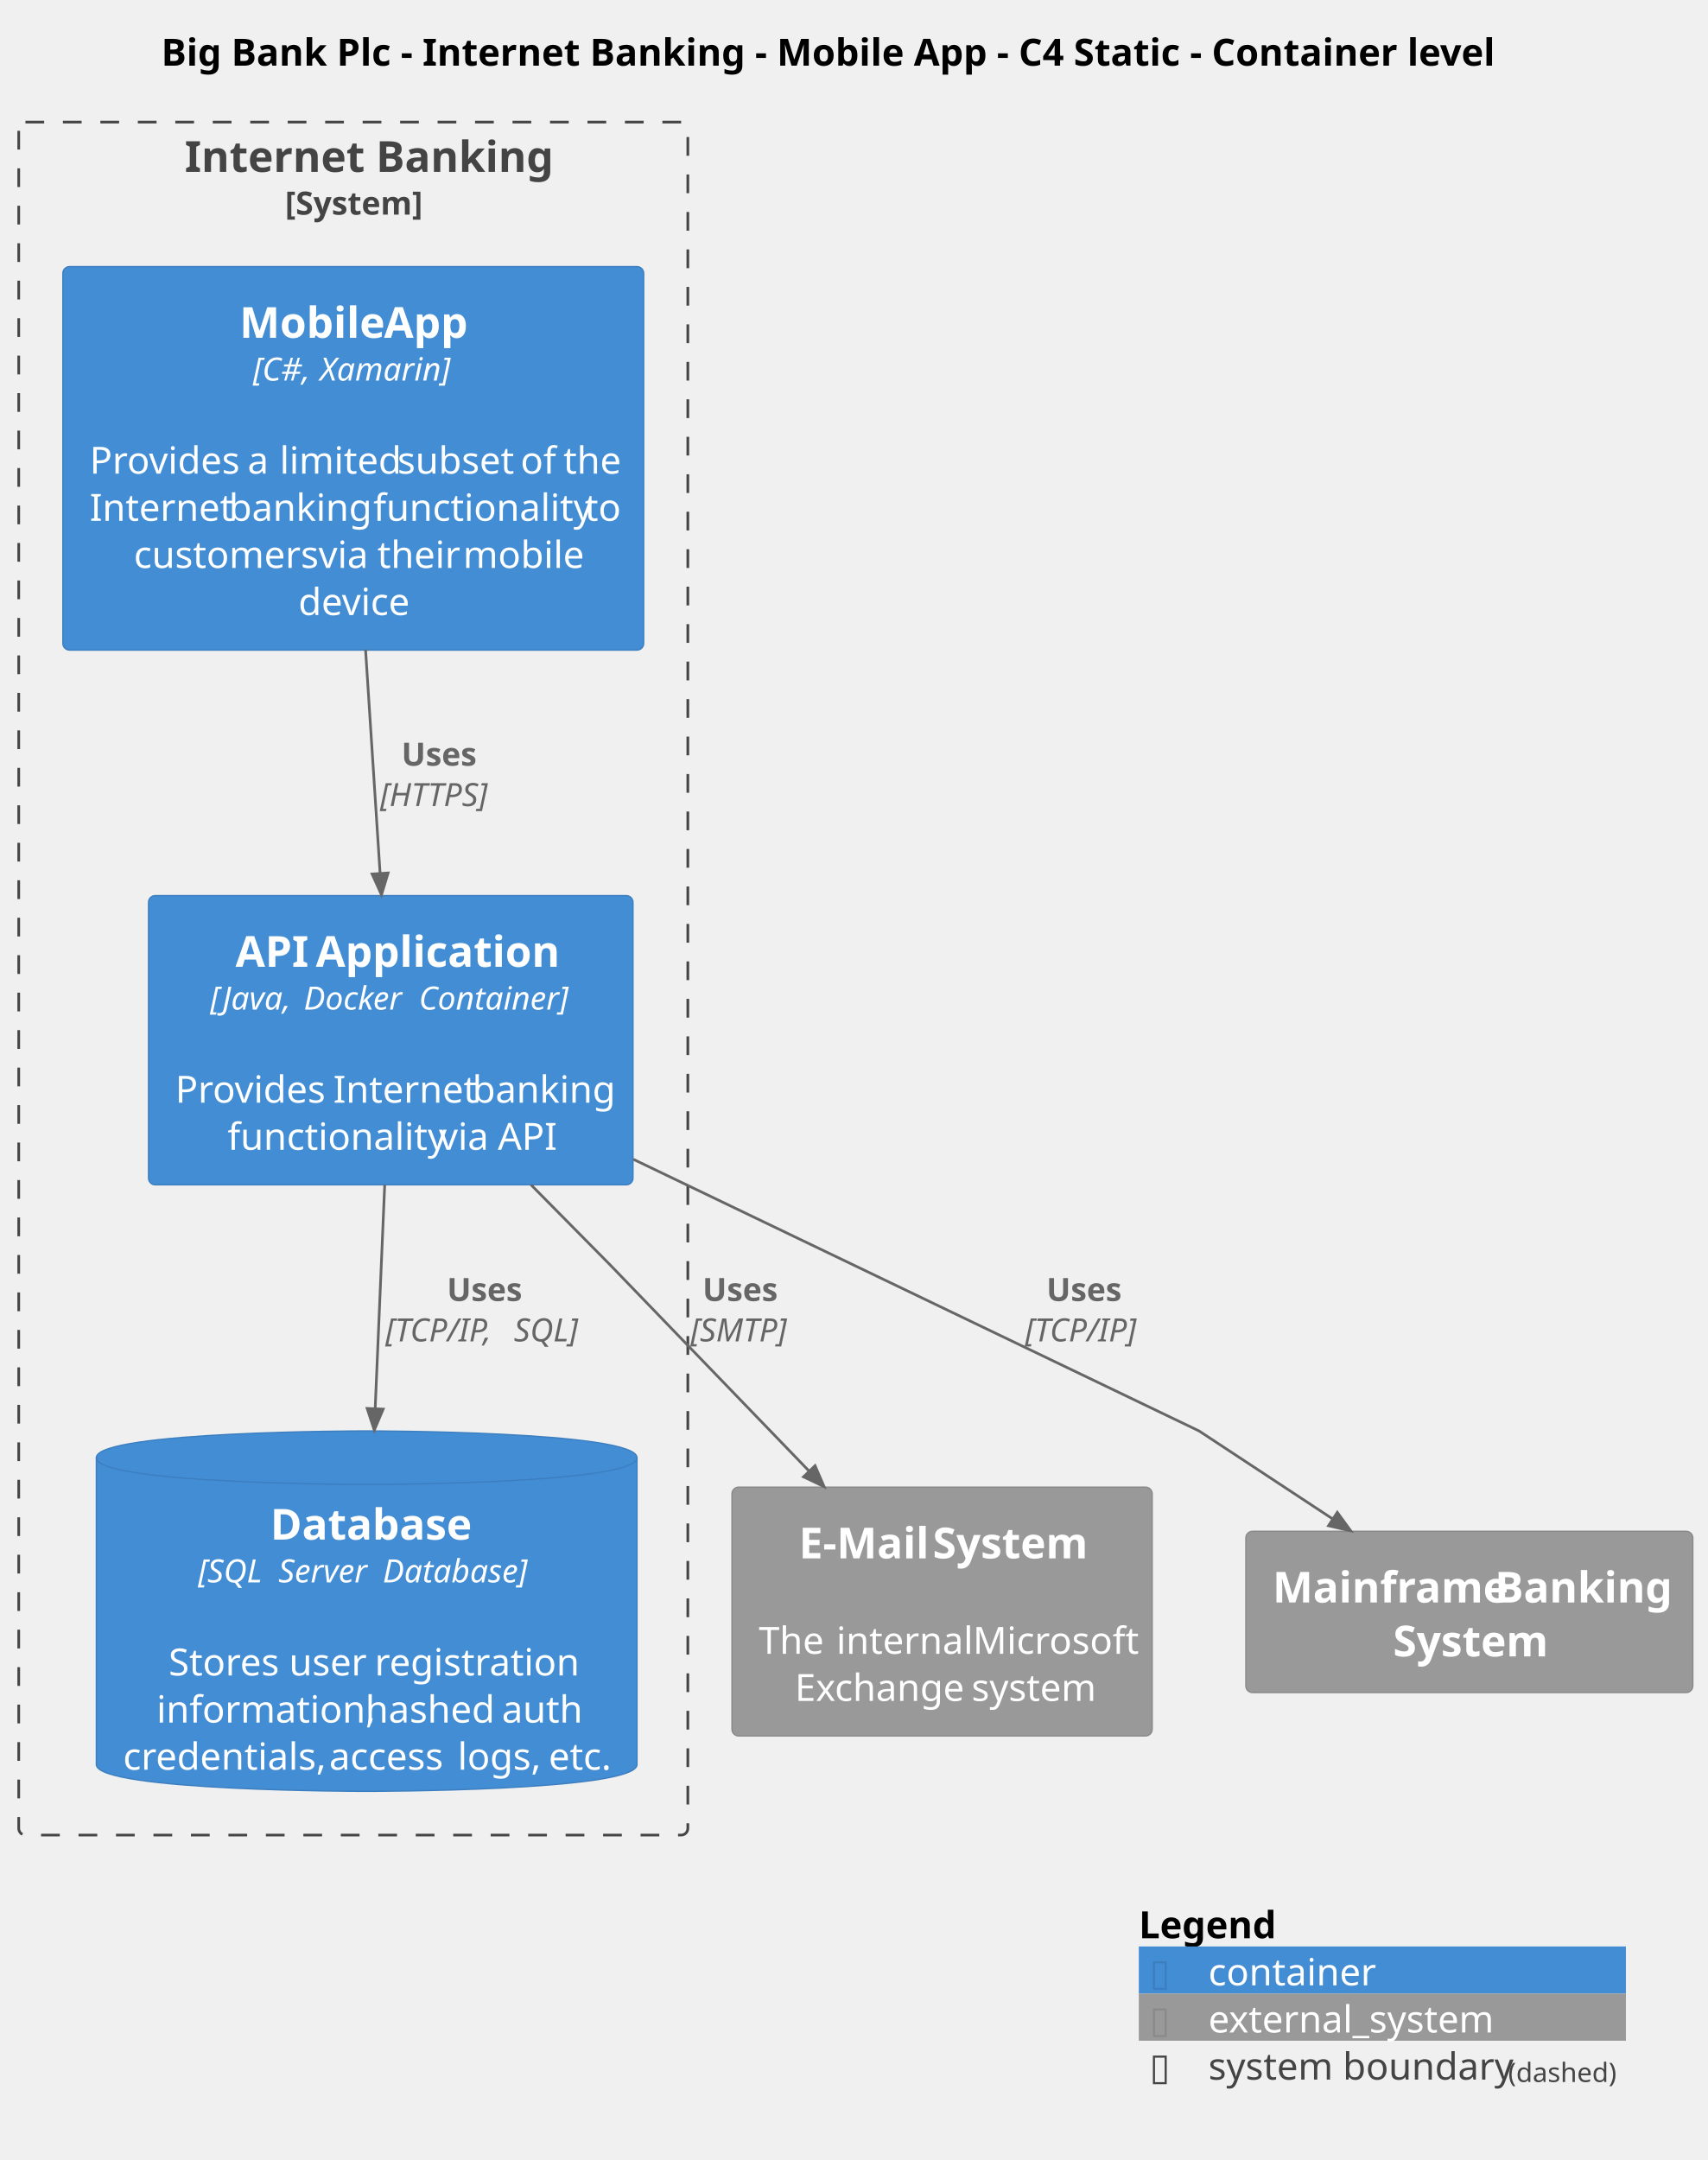
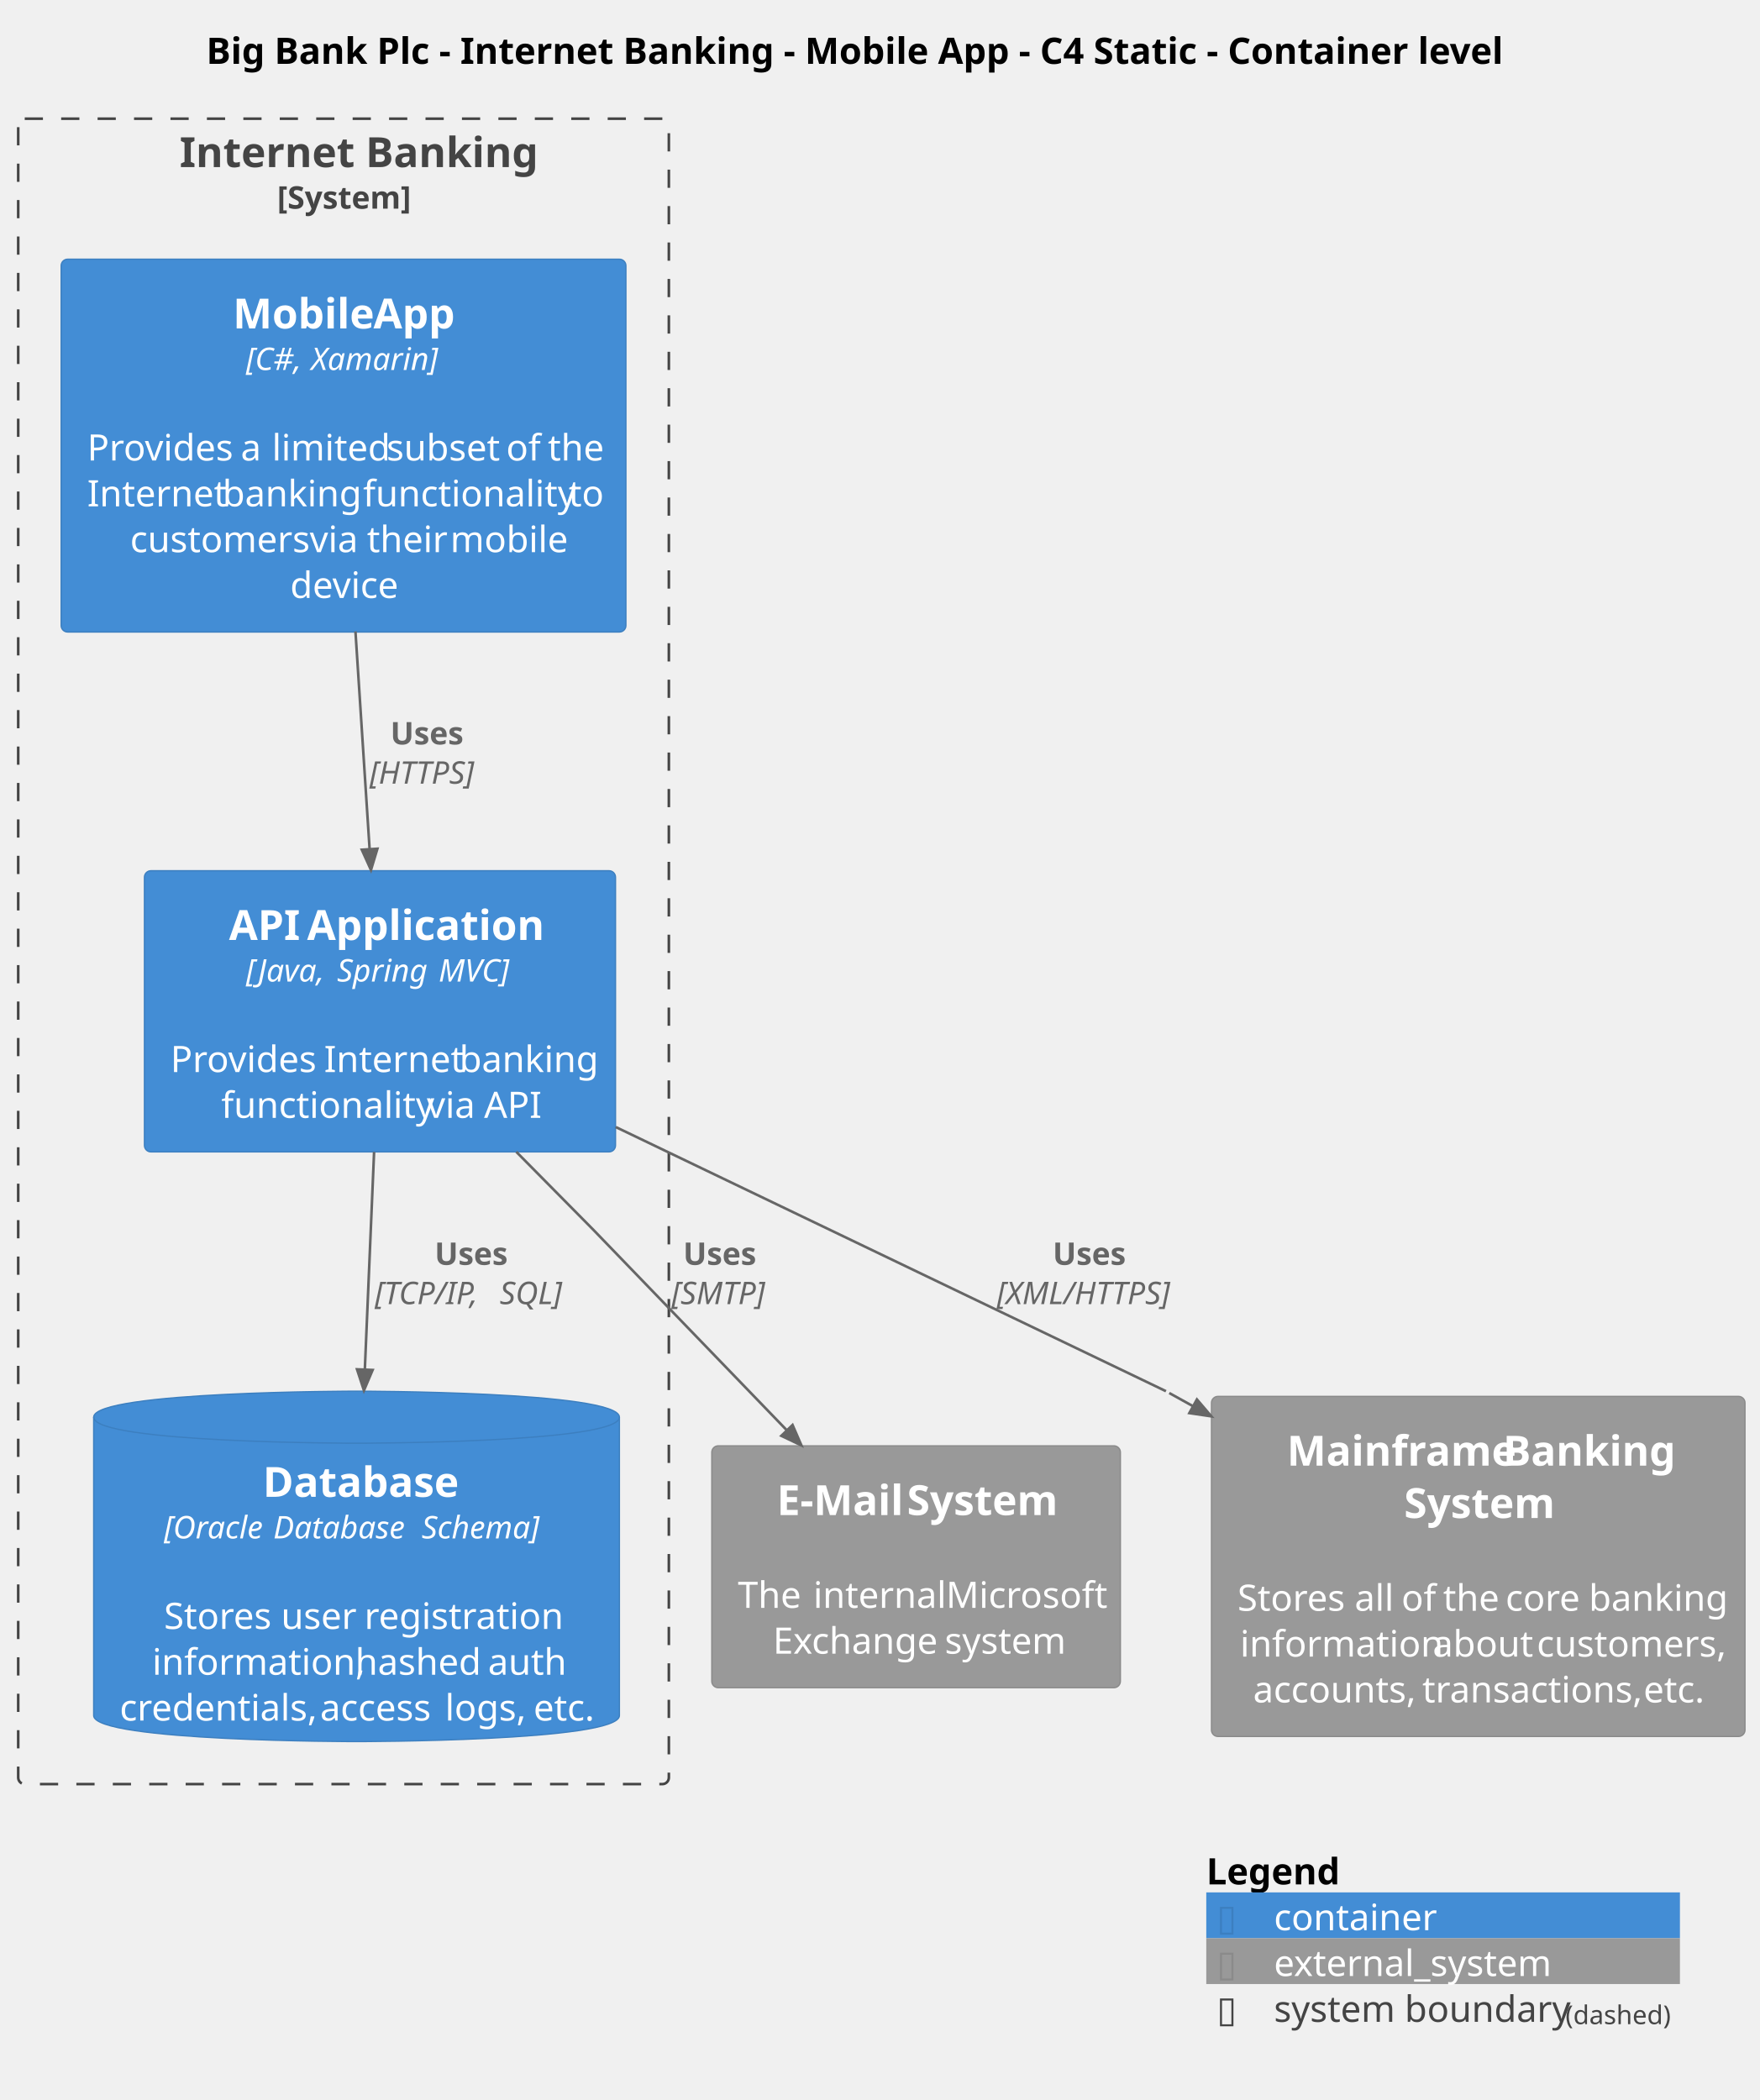
- <svg xmlns="http://www.w3.org/2000/svg" contentStyleType="text/css" height="807px" preserveAspectRatio="none" style="width:638px;height:807px;background:#FFFFFF;" version="1.1" viewBox="0 0 638 807" width="638px" zoomAndPan="magnify">
+ <svg xmlns="http://www.w3.org/2000/svg" contentStyleType="text/css" height="807px" preserveAspectRatio="none" style="width:676px;height:807px;background:#FFFFFF;" version="1.1" viewBox="0 0 676 807" width="676px" zoomAndPan="magnify">
  <defs />
  <g>
-     <text fill="#000000" font-family="sans-serif" font-size="14" font-weight="bold" lengthAdjust="spacing" textLength="504" x="60.25" y="24.533">Big Bank Plc - Internet Banking - Mobile App - C4 Static - Container level</text>
+     <text fill="#000000" font-family="sans-serif" font-size="14" font-weight="bold" lengthAdjust="spacing" textLength="504" x="79.25" y="24.533">Big Bank Plc - Internet Banking - Mobile App - C4 Static - Container level</text>
    <g id="cluster_BigBankPlc.SoftwareSystems.InternetBanking">
      <rect fill="none" height="640" rx="2.5" ry="2.5" style="stroke:#444444;stroke-width:1.0;stroke-dasharray:7.0,7.0;" width="250" x="7" y="45.609" />
      <text fill="#444444" font-family="sans-serif" font-size="16" font-weight="bold" lengthAdjust="spacing" textLength="126" x="69" y="64.219">Internet Banking</text>
      <text fill="#444444" font-family="sans-serif" font-size="12" font-weight="bold" lengthAdjust="spacing" textLength="51" x="106.5" y="80.191">[System]</text>
    </g>
    <g id="elem_BigBankPlc.SoftwareSystems.InternetBanking.Containers.MobileApp">
      <rect fill="#438DD5" height="143.266" rx="2.5" ry="2.5" style="stroke:#3C7FC0;stroke-width:0.5;" width="217" x="23.5" y="99.609" />
      <text fill="#FFFFFF" font-family="sans-serif" font-size="16" font-weight="bold" lengthAdjust="spacing" textLength="50" x="89.5" y="126.219">Mobile</text>
      <text fill="#FFFFFF" font-family="sans-serif" font-size="16" font-weight="bold" lengthAdjust="spacing" textLength="4" x="139.5" y="126.219"> </text>
      <text fill="#FFFFFF" font-family="sans-serif" font-size="16" font-weight="bold" lengthAdjust="spacing" textLength="31" x="143.5" y="126.219">App</text>
      <text fill="#FFFFFF" font-family="sans-serif" font-size="12" font-style="italic" lengthAdjust="spacing" textLength="22" x="94.5" y="142.191">[C#,</text>
      <text fill="#FFFFFF" font-family="sans-serif" font-size="12" font-style="italic" lengthAdjust="spacing" textLength="3" x="116.5" y="142.191"> </text>
      <text fill="#FFFFFF" font-family="sans-serif" font-size="12" font-style="italic" lengthAdjust="spacing" textLength="50" x="119.5" y="142.191">Xamarin]</text>
      <text fill="#FFFFFF" font-family="sans-serif" font-size="14" lengthAdjust="spacing" textLength="4" x="130" y="159.361"> </text>
      <text fill="#FFFFFF" font-family="sans-serif" font-size="14" lengthAdjust="spacing" textLength="55" x="33.5" y="176.971">Provides</text>
      <text fill="#FFFFFF" font-family="sans-serif" font-size="14" lengthAdjust="spacing" textLength="4" x="88.5" y="176.971"> </text>
      <text fill="#FFFFFF" font-family="sans-serif" font-size="14" lengthAdjust="spacing" textLength="8" x="92.5" y="176.971">a</text>
      <text fill="#FFFFFF" font-family="sans-serif" font-size="14" lengthAdjust="spacing" textLength="4" x="100.5" y="176.971"> </text>
      <text fill="#FFFFFF" font-family="sans-serif" font-size="14" lengthAdjust="spacing" textLength="40" x="104.5" y="176.971">limited</text>
      <text fill="#FFFFFF" font-family="sans-serif" font-size="14" lengthAdjust="spacing" textLength="4" x="144.5" y="176.971"> </text>
      <text fill="#FFFFFF" font-family="sans-serif" font-size="14" lengthAdjust="spacing" textLength="42" x="148.5" y="176.971">subset</text>
      <text fill="#FFFFFF" font-family="sans-serif" font-size="14" lengthAdjust="spacing" textLength="4" x="190.5" y="176.971"> </text>
      <text fill="#FFFFFF" font-family="sans-serif" font-size="14" lengthAdjust="spacing" textLength="12" x="194.5" y="176.971">of</text>
      <text fill="#FFFFFF" font-family="sans-serif" font-size="14" lengthAdjust="spacing" textLength="4" x="206.5" y="176.971"> </text>
      <text fill="#FFFFFF" font-family="sans-serif" font-size="14" lengthAdjust="spacing" textLength="20" x="210.5" y="176.971">the</text>
      <text fill="#FFFFFF" font-family="sans-serif" font-size="14" lengthAdjust="spacing" textLength="48" x="33.5" y="194.58">Internet</text>
      <text fill="#FFFFFF" font-family="sans-serif" font-size="14" lengthAdjust="spacing" textLength="4" x="81.5" y="194.58"> </text>
      <text fill="#FFFFFF" font-family="sans-serif" font-size="14" lengthAdjust="spacing" textLength="50" x="85.5" y="194.58">banking</text>
      <text fill="#FFFFFF" font-family="sans-serif" font-size="14" lengthAdjust="spacing" textLength="4" x="135.5" y="194.58"> </text>
      <text fill="#FFFFFF" font-family="sans-serif" font-size="14" lengthAdjust="spacing" textLength="75" x="139.5" y="194.58">functionality</text>
      <text fill="#FFFFFF" font-family="sans-serif" font-size="14" lengthAdjust="spacing" textLength="4" x="214.5" y="194.58"> </text>
      <text fill="#FFFFFF" font-family="sans-serif" font-size="14" lengthAdjust="spacing" textLength="12" x="218.5" y="194.58">to</text>
      <text fill="#FFFFFF" font-family="sans-serif" font-size="14" lengthAdjust="spacing" textLength="65" x="50" y="212.19">customers</text>
      <text fill="#FFFFFF" font-family="sans-serif" font-size="14" lengthAdjust="spacing" textLength="4" x="115" y="212.19"> </text>
      <text fill="#FFFFFF" font-family="sans-serif" font-size="14" lengthAdjust="spacing" textLength="18" x="119" y="212.19">via</text>
      <text fill="#FFFFFF" font-family="sans-serif" font-size="14" lengthAdjust="spacing" textLength="4" x="137" y="212.19"> </text>
      <text fill="#FFFFFF" font-family="sans-serif" font-size="14" lengthAdjust="spacing" textLength="28" x="141" y="212.19">their</text>
      <text fill="#FFFFFF" font-family="sans-serif" font-size="14" lengthAdjust="spacing" textLength="4" x="169" y="212.19"> </text>
      <text fill="#FFFFFF" font-family="sans-serif" font-size="14" lengthAdjust="spacing" textLength="41" x="173" y="212.19">mobile</text>
      <text fill="#FFFFFF" font-family="sans-serif" font-size="14" lengthAdjust="spacing" textLength="41" x="111.5" y="229.799">device</text>
    </g>
    <g id="elem_BigBankPlc.SoftwareSystems.InternetBanking.Containers.APIApplication">
      <rect fill="#438DD5" height="108.047" rx="2.5" ry="2.5" style="stroke:#3C7FC0;stroke-width:0.5;" width="181" x="55.5" y="334.609" />
      <text fill="#FFFFFF" font-family="sans-serif" font-size="16" font-weight="bold" lengthAdjust="spacing" textLength="26" x="88" y="361.219">API</text>
      <text fill="#FFFFFF" font-family="sans-serif" font-size="16" font-weight="bold" lengthAdjust="spacing" textLength="4" x="114" y="361.219"> </text>
      <text fill="#FFFFFF" font-family="sans-serif" font-size="16" font-weight="bold" lengthAdjust="spacing" textLength="86" x="118" y="361.219">Application</text>
-       <text fill="#FFFFFF" font-family="sans-serif" font-size="12" font-style="italic" lengthAdjust="spacing" textLength="32" x="78.5" y="377.191">[Java,</text>
-       <text fill="#FFFFFF" font-family="sans-serif" font-size="12" font-style="italic" lengthAdjust="spacing" textLength="3" x="110.5" y="377.191"> </text>
-       <text fill="#FFFFFF" font-family="sans-serif" font-size="12" font-style="italic" lengthAdjust="spacing" textLength="40" x="113.5" y="377.191">Docker</text>
-       <text fill="#FFFFFF" font-family="sans-serif" font-size="12" font-style="italic" lengthAdjust="spacing" textLength="3" x="153.5" y="377.191"> </text>
-       <text fill="#FFFFFF" font-family="sans-serif" font-size="12" font-style="italic" lengthAdjust="spacing" textLength="57" x="156.5" y="377.191">Container]</text>
+       <text fill="#FFFFFF" font-family="sans-serif" font-size="12" font-style="italic" lengthAdjust="spacing" textLength="32" x="94.5" y="377.191">[Java,</text>
+       <text fill="#FFFFFF" font-family="sans-serif" font-size="12" font-style="italic" lengthAdjust="spacing" textLength="3" x="126.5" y="377.191"> </text>
+       <text fill="#FFFFFF" font-family="sans-serif" font-size="12" font-style="italic" lengthAdjust="spacing" textLength="36" x="129.5" y="377.191">Spring</text>
+       <text fill="#FFFFFF" font-family="sans-serif" font-size="12" font-style="italic" lengthAdjust="spacing" textLength="3" x="165.5" y="377.191"> </text>
+       <text fill="#FFFFFF" font-family="sans-serif" font-size="12" font-style="italic" lengthAdjust="spacing" textLength="29" x="168.5" y="377.191">MVC]</text>
      <text fill="#FFFFFF" font-family="sans-serif" font-size="14" lengthAdjust="spacing" textLength="4" x="144" y="394.361"> </text>
      <text fill="#FFFFFF" font-family="sans-serif" font-size="14" lengthAdjust="spacing" textLength="55" x="65.5" y="411.971">Provides</text>
      <text fill="#FFFFFF" font-family="sans-serif" font-size="14" lengthAdjust="spacing" textLength="4" x="120.5" y="411.971"> </text>
      <text fill="#FFFFFF" font-family="sans-serif" font-size="14" lengthAdjust="spacing" textLength="48" x="124.5" y="411.971">Internet</text>
      <text fill="#FFFFFF" font-family="sans-serif" font-size="14" lengthAdjust="spacing" textLength="4" x="172.5" y="411.971"> </text>
      <text fill="#FFFFFF" font-family="sans-serif" font-size="14" lengthAdjust="spacing" textLength="50" x="176.5" y="411.971">banking</text>
      <text fill="#FFFFFF" font-family="sans-serif" font-size="14" lengthAdjust="spacing" textLength="75" x="85" y="429.58">functionality</text>
      <text fill="#FFFFFF" font-family="sans-serif" font-size="14" lengthAdjust="spacing" textLength="4" x="160" y="429.58"> </text>
      <text fill="#FFFFFF" font-family="sans-serif" font-size="14" lengthAdjust="spacing" textLength="18" x="164" y="429.58">via</text>
      <text fill="#FFFFFF" font-family="sans-serif" font-size="14" lengthAdjust="spacing" textLength="4" x="182" y="429.58"> </text>
      <text fill="#FFFFFF" font-family="sans-serif" font-size="14" lengthAdjust="spacing" textLength="21" x="186" y="429.58">API</text>
    </g>
    <g id="elem_BigBankPlc.SoftwareSystems.InternetBanking.Containers.Database">
      <path d="M36,544.609 C36,534.609 137,534.609 137,534.609 C137,534.609 238,534.609 238,544.609 L238,659.266 C238,669.266 137,669.266 137,669.266 C137,669.266 36,669.266 36,659.266 L36,544.609 " fill="#438DD5" style="stroke:#3C7FC0;stroke-width:0.5;" />
      <path d="M36,544.609 C36,554.609 137,554.609 137,554.609 C137,554.609 238,554.609 238,544.609 " fill="none" style="stroke:#3C7FC0;stroke-width:0.5;" />
      <text fill="#FFFFFF" font-family="sans-serif" font-size="16" font-weight="bold" lengthAdjust="spacing" textLength="72" x="101" y="575.219">Database</text>
-       <text fill="#FFFFFF" font-family="sans-serif" font-size="12" font-style="italic" lengthAdjust="spacing" textLength="27" x="74" y="591.191">[SQL</text>
-       <text fill="#FFFFFF" font-family="sans-serif" font-size="12" font-style="italic" lengthAdjust="spacing" textLength="3" x="101" y="591.191"> </text>
-       <text fill="#FFFFFF" font-family="sans-serif" font-size="12" font-style="italic" lengthAdjust="spacing" textLength="36" x="104" y="591.191">Server</text>
-       <text fill="#FFFFFF" font-family="sans-serif" font-size="12" font-style="italic" lengthAdjust="spacing" textLength="3" x="140" y="591.191"> </text>
-       <text fill="#FFFFFF" font-family="sans-serif" font-size="12" font-style="italic" lengthAdjust="spacing" textLength="57" x="143" y="591.191">Database]</text>
+       <text fill="#FFFFFF" font-family="sans-serif" font-size="12" font-style="italic" lengthAdjust="spacing" textLength="39" x="63" y="591.191">[Oracle</text>
+       <text fill="#FFFFFF" font-family="sans-serif" font-size="12" font-style="italic" lengthAdjust="spacing" textLength="3" x="102" y="591.191"> </text>
+       <text fill="#FFFFFF" font-family="sans-serif" font-size="12" font-style="italic" lengthAdjust="spacing" textLength="54" x="105" y="591.191">Database</text>
+       <text fill="#FFFFFF" font-family="sans-serif" font-size="12" font-style="italic" lengthAdjust="spacing" textLength="3" x="159" y="591.191"> </text>
+       <text fill="#FFFFFF" font-family="sans-serif" font-size="12" font-style="italic" lengthAdjust="spacing" textLength="49" x="162" y="591.191">Schema]</text>
      <text fill="#FFFFFF" font-family="sans-serif" font-size="14" lengthAdjust="spacing" textLength="4" x="135" y="608.361"> </text>
      <text fill="#FFFFFF" font-family="sans-serif" font-size="14" lengthAdjust="spacing" textLength="41" x="63" y="625.971">Stores</text>
      <text fill="#FFFFFF" font-family="sans-serif" font-size="14" lengthAdjust="spacing" textLength="4" x="104" y="625.971"> </text>
      <text fill="#FFFFFF" font-family="sans-serif" font-size="14" lengthAdjust="spacing" textLength="28" x="108" y="625.971">user</text>
      <text fill="#FFFFFF" font-family="sans-serif" font-size="14" lengthAdjust="spacing" textLength="4" x="136" y="625.971"> </text>
      <text fill="#FFFFFF" font-family="sans-serif" font-size="14" lengthAdjust="spacing" textLength="71" x="140" y="625.971">registration</text>
      <text fill="#FFFFFF" font-family="sans-serif" font-size="14" lengthAdjust="spacing" textLength="74" x="58.5" y="643.58">information,</text>
      <text fill="#FFFFFF" font-family="sans-serif" font-size="14" lengthAdjust="spacing" textLength="4" x="132.5" y="643.58"> </text>
      <text fill="#FFFFFF" font-family="sans-serif" font-size="14" lengthAdjust="spacing" textLength="47" x="136.5" y="643.58">hashed</text>
      <text fill="#FFFFFF" font-family="sans-serif" font-size="14" lengthAdjust="spacing" textLength="4" x="183.5" y="643.58"> </text>
      <text fill="#FFFFFF" font-family="sans-serif" font-size="14" lengthAdjust="spacing" textLength="28" x="187.5" y="643.58">auth</text>
      <text fill="#FFFFFF" font-family="sans-serif" font-size="14" lengthAdjust="spacing" textLength="73" x="46" y="661.189">credentials,</text>
      <text fill="#FFFFFF" font-family="sans-serif" font-size="14" lengthAdjust="spacing" textLength="4" x="119" y="661.189"> </text>
      <text fill="#FFFFFF" font-family="sans-serif" font-size="14" lengthAdjust="spacing" textLength="44" x="123" y="661.189">access</text>
      <text fill="#FFFFFF" font-family="sans-serif" font-size="14" lengthAdjust="spacing" textLength="4" x="167" y="661.189"> </text>
      <text fill="#FFFFFF" font-family="sans-serif" font-size="14" lengthAdjust="spacing" textLength="30" x="171" y="661.189">logs,</text>
      <text fill="#FFFFFF" font-family="sans-serif" font-size="14" lengthAdjust="spacing" textLength="4" x="201" y="661.189"> </text>
      <text fill="#FFFFFF" font-family="sans-serif" font-size="14" lengthAdjust="spacing" textLength="23" x="205" y="661.189">etc.</text>
    </g>
    <g id="elem_BigBankPlc.SoftwareSystems.EMailSystem">
      <rect fill="#999999" height="92.953" rx="2.5" ry="2.5" style="stroke:#8A8A8A;stroke-width:0.5;" width="157" x="273.5" y="555.609" />
      <text fill="#FFFFFF" font-family="sans-serif" font-size="16" font-weight="bold" lengthAdjust="spacing" textLength="46" x="298.5" y="582.219">E-Mail</text>
      <text fill="#FFFFFF" font-family="sans-serif" font-size="16" font-weight="bold" lengthAdjust="spacing" textLength="4" x="344.5" y="582.219"> </text>
      <text fill="#FFFFFF" font-family="sans-serif" font-size="16" font-weight="bold" lengthAdjust="spacing" textLength="57" x="348.5" y="582.219">System</text>
      <text fill="#FFFFFF" font-family="sans-serif" font-size="14" lengthAdjust="spacing" textLength="4" x="350" y="600.268"> </text>
      <text fill="#FFFFFF" font-family="sans-serif" font-size="14" lengthAdjust="spacing" textLength="25" x="283.5" y="617.877">The</text>
      <text fill="#FFFFFF" font-family="sans-serif" font-size="14" lengthAdjust="spacing" textLength="4" x="308.5" y="617.877"> </text>
      <text fill="#FFFFFF" font-family="sans-serif" font-size="14" lengthAdjust="spacing" textLength="47" x="312.5" y="617.877">internal</text>
      <text fill="#FFFFFF" font-family="sans-serif" font-size="14" lengthAdjust="spacing" textLength="4" x="359.5" y="617.877"> </text>
      <text fill="#FFFFFF" font-family="sans-serif" font-size="14" lengthAdjust="spacing" textLength="57" x="363.5" y="617.877">Microsoft</text>
      <text fill="#FFFFFF" font-family="sans-serif" font-size="14" lengthAdjust="spacing" textLength="62" x="297" y="635.486">Exchange</text>
      <text fill="#FFFFFF" font-family="sans-serif" font-size="14" lengthAdjust="spacing" textLength="4" x="359" y="635.486"> </text>
      <text fill="#FFFFFF" font-family="sans-serif" font-size="14" lengthAdjust="spacing" textLength="44" x="363" y="635.486">system</text>
    </g>
    <g id="elem_BigBankPlc.SoftwareSystems.MainframeBankingSystem">
-       <rect fill="#999999" height="60.25" rx="2.5" ry="2.5" style="stroke:#8A8A8A;stroke-width:0.5;" width="167" x="465.5" y="572.109" />
-       <text fill="#FFFFFF" font-family="sans-serif" font-size="16" font-weight="bold" lengthAdjust="spacing" textLength="79" x="475.5" y="598.719">Mainframe</text>
-       <text fill="#FFFFFF" font-family="sans-serif" font-size="16" font-weight="bold" lengthAdjust="spacing" textLength="4" x="554.5" y="598.719"> </text>
-       <text fill="#FFFFFF" font-family="sans-serif" font-size="16" font-weight="bold" lengthAdjust="spacing" textLength="64" x="558.5" y="598.719">Banking</text>
-       <text fill="#FFFFFF" font-family="sans-serif" font-size="16" font-weight="bold" lengthAdjust="spacing" textLength="57" x="520.5" y="618.844">System</text>
+       <rect fill="#999999" height="130.688" rx="2.5" ry="2.5" style="stroke:#8A8A8A;stroke-width:0.5;" width="205" x="465.5" y="536.609" />
+       <text fill="#FFFFFF" font-family="sans-serif" font-size="16" font-weight="bold" lengthAdjust="spacing" textLength="79" x="494.5" y="563.219">Mainframe</text>
+       <text fill="#FFFFFF" font-family="sans-serif" font-size="16" font-weight="bold" lengthAdjust="spacing" textLength="4" x="573.5" y="563.219"> </text>
+       <text fill="#FFFFFF" font-family="sans-serif" font-size="16" font-weight="bold" lengthAdjust="spacing" textLength="64" x="577.5" y="563.219">Banking</text>
+       <text fill="#FFFFFF" font-family="sans-serif" font-size="16" font-weight="bold" lengthAdjust="spacing" textLength="57" x="539.5" y="583.344">System</text>
+       <text fill="#FFFFFF" font-family="sans-serif" font-size="14" lengthAdjust="spacing" textLength="4" x="566" y="601.393"> </text>
+       <text fill="#FFFFFF" font-family="sans-serif" font-size="14" lengthAdjust="spacing" textLength="41" x="475.5" y="619.002">Stores</text>
+       <text fill="#FFFFFF" font-family="sans-serif" font-size="14" lengthAdjust="spacing" textLength="4" x="516.5" y="619.002"> </text>
+       <text fill="#FFFFFF" font-family="sans-serif" font-size="14" lengthAdjust="spacing" textLength="14" x="520.5" y="619.002">all</text>
+       <text fill="#FFFFFF" font-family="sans-serif" font-size="14" lengthAdjust="spacing" textLength="4" x="534.5" y="619.002"> </text>
+       <text fill="#FFFFFF" font-family="sans-serif" font-size="14" lengthAdjust="spacing" textLength="12" x="538.5" y="619.002">of</text>
+       <text fill="#FFFFFF" font-family="sans-serif" font-size="14" lengthAdjust="spacing" textLength="4" x="550.5" y="619.002"> </text>
+       <text fill="#FFFFFF" font-family="sans-serif" font-size="14" lengthAdjust="spacing" textLength="20" x="554.5" y="619.002">the</text>
+       <text fill="#FFFFFF" font-family="sans-serif" font-size="14" lengthAdjust="spacing" textLength="4" x="574.5" y="619.002"> </text>
+       <text fill="#FFFFFF" font-family="sans-serif" font-size="14" lengthAdjust="spacing" textLength="28" x="578.5" y="619.002">core</text>
+       <text fill="#FFFFFF" font-family="sans-serif" font-size="14" lengthAdjust="spacing" textLength="4" x="606.5" y="619.002"> </text>
+       <text fill="#FFFFFF" font-family="sans-serif" font-size="14" lengthAdjust="spacing" textLength="50" x="610.5" y="619.002">banking</text>
+       <text fill="#FFFFFF" font-family="sans-serif" font-size="14" lengthAdjust="spacing" textLength="70" x="476.5" y="636.611">information</text>
+       <text fill="#FFFFFF" font-family="sans-serif" font-size="14" lengthAdjust="spacing" textLength="4" x="546.5" y="636.611"> </text>
+       <text fill="#FFFFFF" font-family="sans-serif" font-size="14" lengthAdjust="spacing" textLength="36" x="550.5" y="636.611">about</text>
+       <text fill="#FFFFFF" font-family="sans-serif" font-size="14" lengthAdjust="spacing" textLength="4" x="586.5" y="636.611"> </text>
+       <text fill="#FFFFFF" font-family="sans-serif" font-size="14" lengthAdjust="spacing" textLength="69" x="590.5" y="636.611">customers,</text>
+       <text fill="#FFFFFF" font-family="sans-serif" font-size="14" lengthAdjust="spacing" textLength="61" x="481.5" y="654.221">accounts,</text>
+       <text fill="#FFFFFF" font-family="sans-serif" font-size="14" lengthAdjust="spacing" textLength="4" x="542.5" y="654.221"> </text>
+       <text fill="#FFFFFF" font-family="sans-serif" font-size="14" lengthAdjust="spacing" textLength="81" x="546.5" y="654.221">transactions,</text>
+       <text fill="#FFFFFF" font-family="sans-serif" font-size="14" lengthAdjust="spacing" textLength="4" x="627.5" y="654.221"> </text>
+       <text fill="#FFFFFF" font-family="sans-serif" font-size="14" lengthAdjust="spacing" textLength="23" x="631.5" y="654.221">etc.</text>
    </g>
    <g id="link_BigBankPlc.SoftwareSystems.InternetBanking.Containers.MobileApp_BigBankPlc.SoftwareSystems.InternetBanking.Containers.APIApplication">
      <path d="M136.58,242.669 C138.52,272.499 140.221,298.676 142.021,326.346 " fill="none" id="BigBankPlc.SoftwareSystems.InternetBanking.Containers.MobileApp-to-BigBankPlc.SoftwareSystems.InternetBanking.Containers.APIApplication" style="stroke:#666666;stroke-width:1.0;" />
      <polygon fill="#666666" points="142.54,334.329,145.014,326.151,139.027,326.541,142.54,334.329" style="stroke:#666666;stroke-width:1.0;" />
      <text fill="#666666" font-family="sans-serif" font-size="12" font-weight="bold" lengthAdjust="spacing" textLength="29" x="150" y="286.066">Uses</text>
      <text fill="#666666" font-family="sans-serif" font-size="12" font-style="italic" lengthAdjust="spacing" textLength="45" x="142" y="301.16">[HTTPS]</text>
    </g>
    <g id="link_BigBankPlc.SoftwareSystems.InternetBanking.Containers.APIApplication_BigBankPlc.SoftwareSystems.InternetBanking.Containers.Database">
      <path d="M143.74,442.709 C142.56,470.479 141.441,496.777 140.181,526.337 " fill="none" id="BigBankPlc.SoftwareSystems.InternetBanking.Containers.APIApplication-to-BigBankPlc.SoftwareSystems.InternetBanking.Containers.Database" style="stroke:#666666;stroke-width:1.0;" />
      <polygon fill="#666666" points="139.84,534.329,143.178,526.464,137.183,526.209,139.84,534.329" style="stroke:#666666;stroke-width:1.0;" />
      <text fill="#666666" font-family="sans-serif" font-size="12" font-weight="bold" lengthAdjust="spacing" textLength="29" x="167" y="486.066">Uses</text>
      <text fill="#666666" font-family="sans-serif" font-size="12" font-style="italic" lengthAdjust="spacing" textLength="45" x="144" y="501.16">[TCP/IP,</text>
      <text fill="#666666" font-family="sans-serif" font-size="12" font-style="italic" lengthAdjust="spacing" textLength="3" x="189" y="501.16"> </text>
      <text fill="#666666" font-family="sans-serif" font-size="12" font-style="italic" lengthAdjust="spacing" textLength="27" x="192" y="501.16">SQL]</text>
    </g>
    <g id="link_BigBankPlc.SoftwareSystems.InternetBanking.Containers.APIApplication_BigBankPlc.SoftwareSystems.EMailSystem">
      <path d="M198.4,442.649 C214.47,458.909 228,472.609 228,472.609 C228,472.609 266.735,512.753 302.375,549.683 " fill="none" id="BigBankPlc.SoftwareSystems.InternetBanking.Containers.APIApplication-to-BigBankPlc.SoftwareSystems.EMailSystem" style="stroke:#666666;stroke-width:1.0;" />
      <polygon fill="#666666" points="307.93,555.439,304.533,547.6,300.216,551.766,307.93,555.439" style="stroke:#666666;stroke-width:1.0;" />
      <text fill="#666666" font-family="sans-serif" font-size="12" font-weight="bold" lengthAdjust="spacing" textLength="29" x="262.5" y="486.066">Uses</text>
      <text fill="#666666" font-family="sans-serif" font-size="12" font-style="italic" lengthAdjust="spacing" textLength="38" x="258" y="501.16">[SMTP]</text>
    </g>
    <g id="link_BigBankPlc.SoftwareSystems.InternetBanking.Containers.APIApplication_BigBankPlc.SoftwareSystems.MainframeBankingSystem">
-       <path d="M236.61,433.109 C325.57,475.829 448,534.609 448,534.609 C448,534.609 470.878,549.67 498.018,567.54 " fill="none" id="BigBankPlc.SoftwareSystems.InternetBanking.Containers.APIApplication-to-BigBankPlc.SoftwareSystems.MainframeBankingSystem" style="stroke:#666666;stroke-width:1.0;" />
-       <polygon fill="#666666" points="504.7,571.939,499.668,565.034,496.368,570.045,504.7,571.939" style="stroke:#666666;stroke-width:1.0;" />
-       <text fill="#666666" font-family="sans-serif" font-size="12" font-weight="bold" lengthAdjust="spacing" textLength="29" x="391" y="486.066">Uses</text>
-       <text fill="#666666" font-family="sans-serif" font-size="12" font-style="italic" lengthAdjust="spacing" textLength="45" x="383" y="501.16">[TCP/IP]</text>
+       <path d="M236.61,433.109 C325.57,475.829 448,534.609 448,534.609 C448,534.609 447.933,534.572 458.453,540.402 " fill="none" id="BigBankPlc.SoftwareSystems.InternetBanking.Containers.APIApplication-to-BigBankPlc.SoftwareSystems.MainframeBankingSystem" style="stroke:#666666;stroke-width:1.0;" />
+       <polygon fill="#666666" points="465.45,544.279,459.907,537.778,456.998,543.026,465.45,544.279" style="stroke:#666666;stroke-width:1.0;" />
+       <text fill="#666666" font-family="sans-serif" font-size="12" font-weight="bold" lengthAdjust="spacing" textLength="29" x="404.5" y="486.066">Uses</text>
+       <text fill="#666666" font-family="sans-serif" font-size="12" font-style="italic" lengthAdjust="spacing" textLength="72" x="383" y="501.16">[XML/HTTPS]</text>
    </g>
-     <rect fill="none" height="17.609" style="stroke:none;stroke-width:1.0;" width="182" x="425.5" y="709.609" />
-     <text fill="#000000" font-family="sans-serif" font-size="14" font-weight="bold" lengthAdjust="spacing" textLength="53" x="425.5" y="724.143">Legend</text>
-     <text fill="#FFFFFF" font-family="sans-serif" font-size="14" lengthAdjust="spacing" textLength="4" x="478.5" y="724.143"> </text>
-     <rect fill="#438DD5" height="17.609" style="stroke:none;stroke-width:1.0;" width="182" x="425.5" y="727.219" />
-     <text fill="#3C7FC0" font-family="sans-serif" font-size="14" lengthAdjust="spacing" textLength="14" x="429.5" y="741.752">▯</text>
-     <text fill="#FFFFFF" font-family="sans-serif" font-size="14" lengthAdjust="spacing" textLength="4" x="443.5" y="741.752"> </text>
-     <text fill="#FFFFFF" font-family="sans-serif" font-size="14" lengthAdjust="spacing" textLength="59" x="451.5" y="741.752">container</text>
-     <text fill="#FFFFFF" font-family="sans-serif" font-size="14" lengthAdjust="spacing" textLength="4" x="514.5" y="741.752"> </text>
-     <rect fill="#999999" height="17.609" style="stroke:none;stroke-width:1.0;" width="182" x="425.5" y="744.828" />
-     <text fill="#8A8A8A" font-family="sans-serif" font-size="14" lengthAdjust="spacing" textLength="14" x="429.5" y="759.361">▯</text>
-     <text fill="#FFFFFF" font-family="sans-serif" font-size="14" lengthAdjust="spacing" textLength="4" x="443.5" y="759.361"> </text>
-     <text fill="#FFFFFF" font-family="sans-serif" font-size="14" lengthAdjust="spacing" textLength="102" x="451.5" y="759.361">external_system</text>
-     <text fill="#FFFFFF" font-family="sans-serif" font-size="14" lengthAdjust="spacing" textLength="4" x="557.5" y="759.361"> </text>
-     <rect fill="none" height="17.609" style="stroke:none;stroke-width:1.0;" width="182" x="425.5" y="762.438" />
-     <text fill="#444444" font-family="sans-serif" font-size="14" lengthAdjust="spacing" textLength="14" x="429.5" y="776.971">▯</text>
-     <text fill="#FFFFFF" font-family="sans-serif" font-size="14" lengthAdjust="spacing" textLength="4" x="443.5" y="776.971"> </text>
-     <text fill="#444444" font-family="sans-serif" font-size="14" lengthAdjust="spacing" textLength="108" x="451.5" y="776.971">system boundary</text>
-     <text fill="#444444" font-family="sans-serif" font-size="10" lengthAdjust="spacing" textLength="40" x="563.5" y="777.85">(dashed)</text>
-     <text fill="#FFFFFF" font-family="sans-serif" font-size="14" lengthAdjust="spacing" textLength="4" x="603.5" y="776.971"> </text>
-     <line style="stroke:none;stroke-width:1.0;" x1="425.5" x2="607.5" y1="709.609" y2="709.609" />
-     <line style="stroke:none;stroke-width:1.0;" x1="425.5" x2="607.5" y1="727.219" y2="727.219" />
-     <line style="stroke:none;stroke-width:1.0;" x1="425.5" x2="607.5" y1="744.828" y2="744.828" />
-     <line style="stroke:none;stroke-width:1.0;" x1="425.5" x2="607.5" y1="762.438" y2="762.438" />
-     <line style="stroke:none;stroke-width:1.0;" x1="425.5" x2="607.5" y1="780.047" y2="780.047" />
-     <line style="stroke:none;stroke-width:1.0;" x1="425.5" x2="425.5" y1="709.609" y2="780.047" />
-     <line style="stroke:none;stroke-width:1.0;" x1="607.5" x2="607.5" y1="709.609" y2="780.047" />
+     <rect fill="none" height="17.609" style="stroke:none;stroke-width:1.0;" width="182" x="463.5" y="709.609" />
+     <text fill="#000000" font-family="sans-serif" font-size="14" font-weight="bold" lengthAdjust="spacing" textLength="53" x="463.5" y="724.143">Legend</text>
+     <text fill="#FFFFFF" font-family="sans-serif" font-size="14" lengthAdjust="spacing" textLength="4" x="516.5" y="724.143"> </text>
+     <rect fill="#438DD5" height="17.609" style="stroke:none;stroke-width:1.0;" width="182" x="463.5" y="727.219" />
+     <text fill="#3C7FC0" font-family="sans-serif" font-size="14" lengthAdjust="spacing" textLength="14" x="467.5" y="741.752">▯</text>
+     <text fill="#FFFFFF" font-family="sans-serif" font-size="14" lengthAdjust="spacing" textLength="4" x="481.5" y="741.752"> </text>
+     <text fill="#FFFFFF" font-family="sans-serif" font-size="14" lengthAdjust="spacing" textLength="59" x="489.5" y="741.752">container</text>
+     <text fill="#FFFFFF" font-family="sans-serif" font-size="14" lengthAdjust="spacing" textLength="4" x="552.5" y="741.752"> </text>
+     <rect fill="#999999" height="17.609" style="stroke:none;stroke-width:1.0;" width="182" x="463.5" y="744.828" />
+     <text fill="#8A8A8A" font-family="sans-serif" font-size="14" lengthAdjust="spacing" textLength="14" x="467.5" y="759.361">▯</text>
+     <text fill="#FFFFFF" font-family="sans-serif" font-size="14" lengthAdjust="spacing" textLength="4" x="481.5" y="759.361"> </text>
+     <text fill="#FFFFFF" font-family="sans-serif" font-size="14" lengthAdjust="spacing" textLength="102" x="489.5" y="759.361">external_system</text>
+     <text fill="#FFFFFF" font-family="sans-serif" font-size="14" lengthAdjust="spacing" textLength="4" x="595.5" y="759.361"> </text>
+     <rect fill="none" height="17.609" style="stroke:none;stroke-width:1.0;" width="182" x="463.5" y="762.438" />
+     <text fill="#444444" font-family="sans-serif" font-size="14" lengthAdjust="spacing" textLength="14" x="467.5" y="776.971">▯</text>
+     <text fill="#FFFFFF" font-family="sans-serif" font-size="14" lengthAdjust="spacing" textLength="4" x="481.5" y="776.971"> </text>
+     <text fill="#444444" font-family="sans-serif" font-size="14" lengthAdjust="spacing" textLength="108" x="489.5" y="776.971">system boundary</text>
+     <text fill="#444444" font-family="sans-serif" font-size="10" lengthAdjust="spacing" textLength="40" x="601.5" y="777.85">(dashed)</text>
+     <text fill="#FFFFFF" font-family="sans-serif" font-size="14" lengthAdjust="spacing" textLength="4" x="641.5" y="776.971"> </text>
+     <line style="stroke:none;stroke-width:1.0;" x1="463.5" x2="645.5" y1="709.609" y2="709.609" />
+     <line style="stroke:none;stroke-width:1.0;" x1="463.5" x2="645.5" y1="727.219" y2="727.219" />
+     <line style="stroke:none;stroke-width:1.0;" x1="463.5" x2="645.5" y1="744.828" y2="744.828" />
+     <line style="stroke:none;stroke-width:1.0;" x1="463.5" x2="645.5" y1="762.438" y2="762.438" />
+     <line style="stroke:none;stroke-width:1.0;" x1="463.5" x2="645.5" y1="780.047" y2="780.047" />
+     <line style="stroke:none;stroke-width:1.0;" x1="463.5" x2="463.5" y1="709.609" y2="780.047" />
+     <line style="stroke:none;stroke-width:1.0;" x1="645.5" x2="645.5" y1="709.609" y2="780.047" />
  </g>
</svg>
